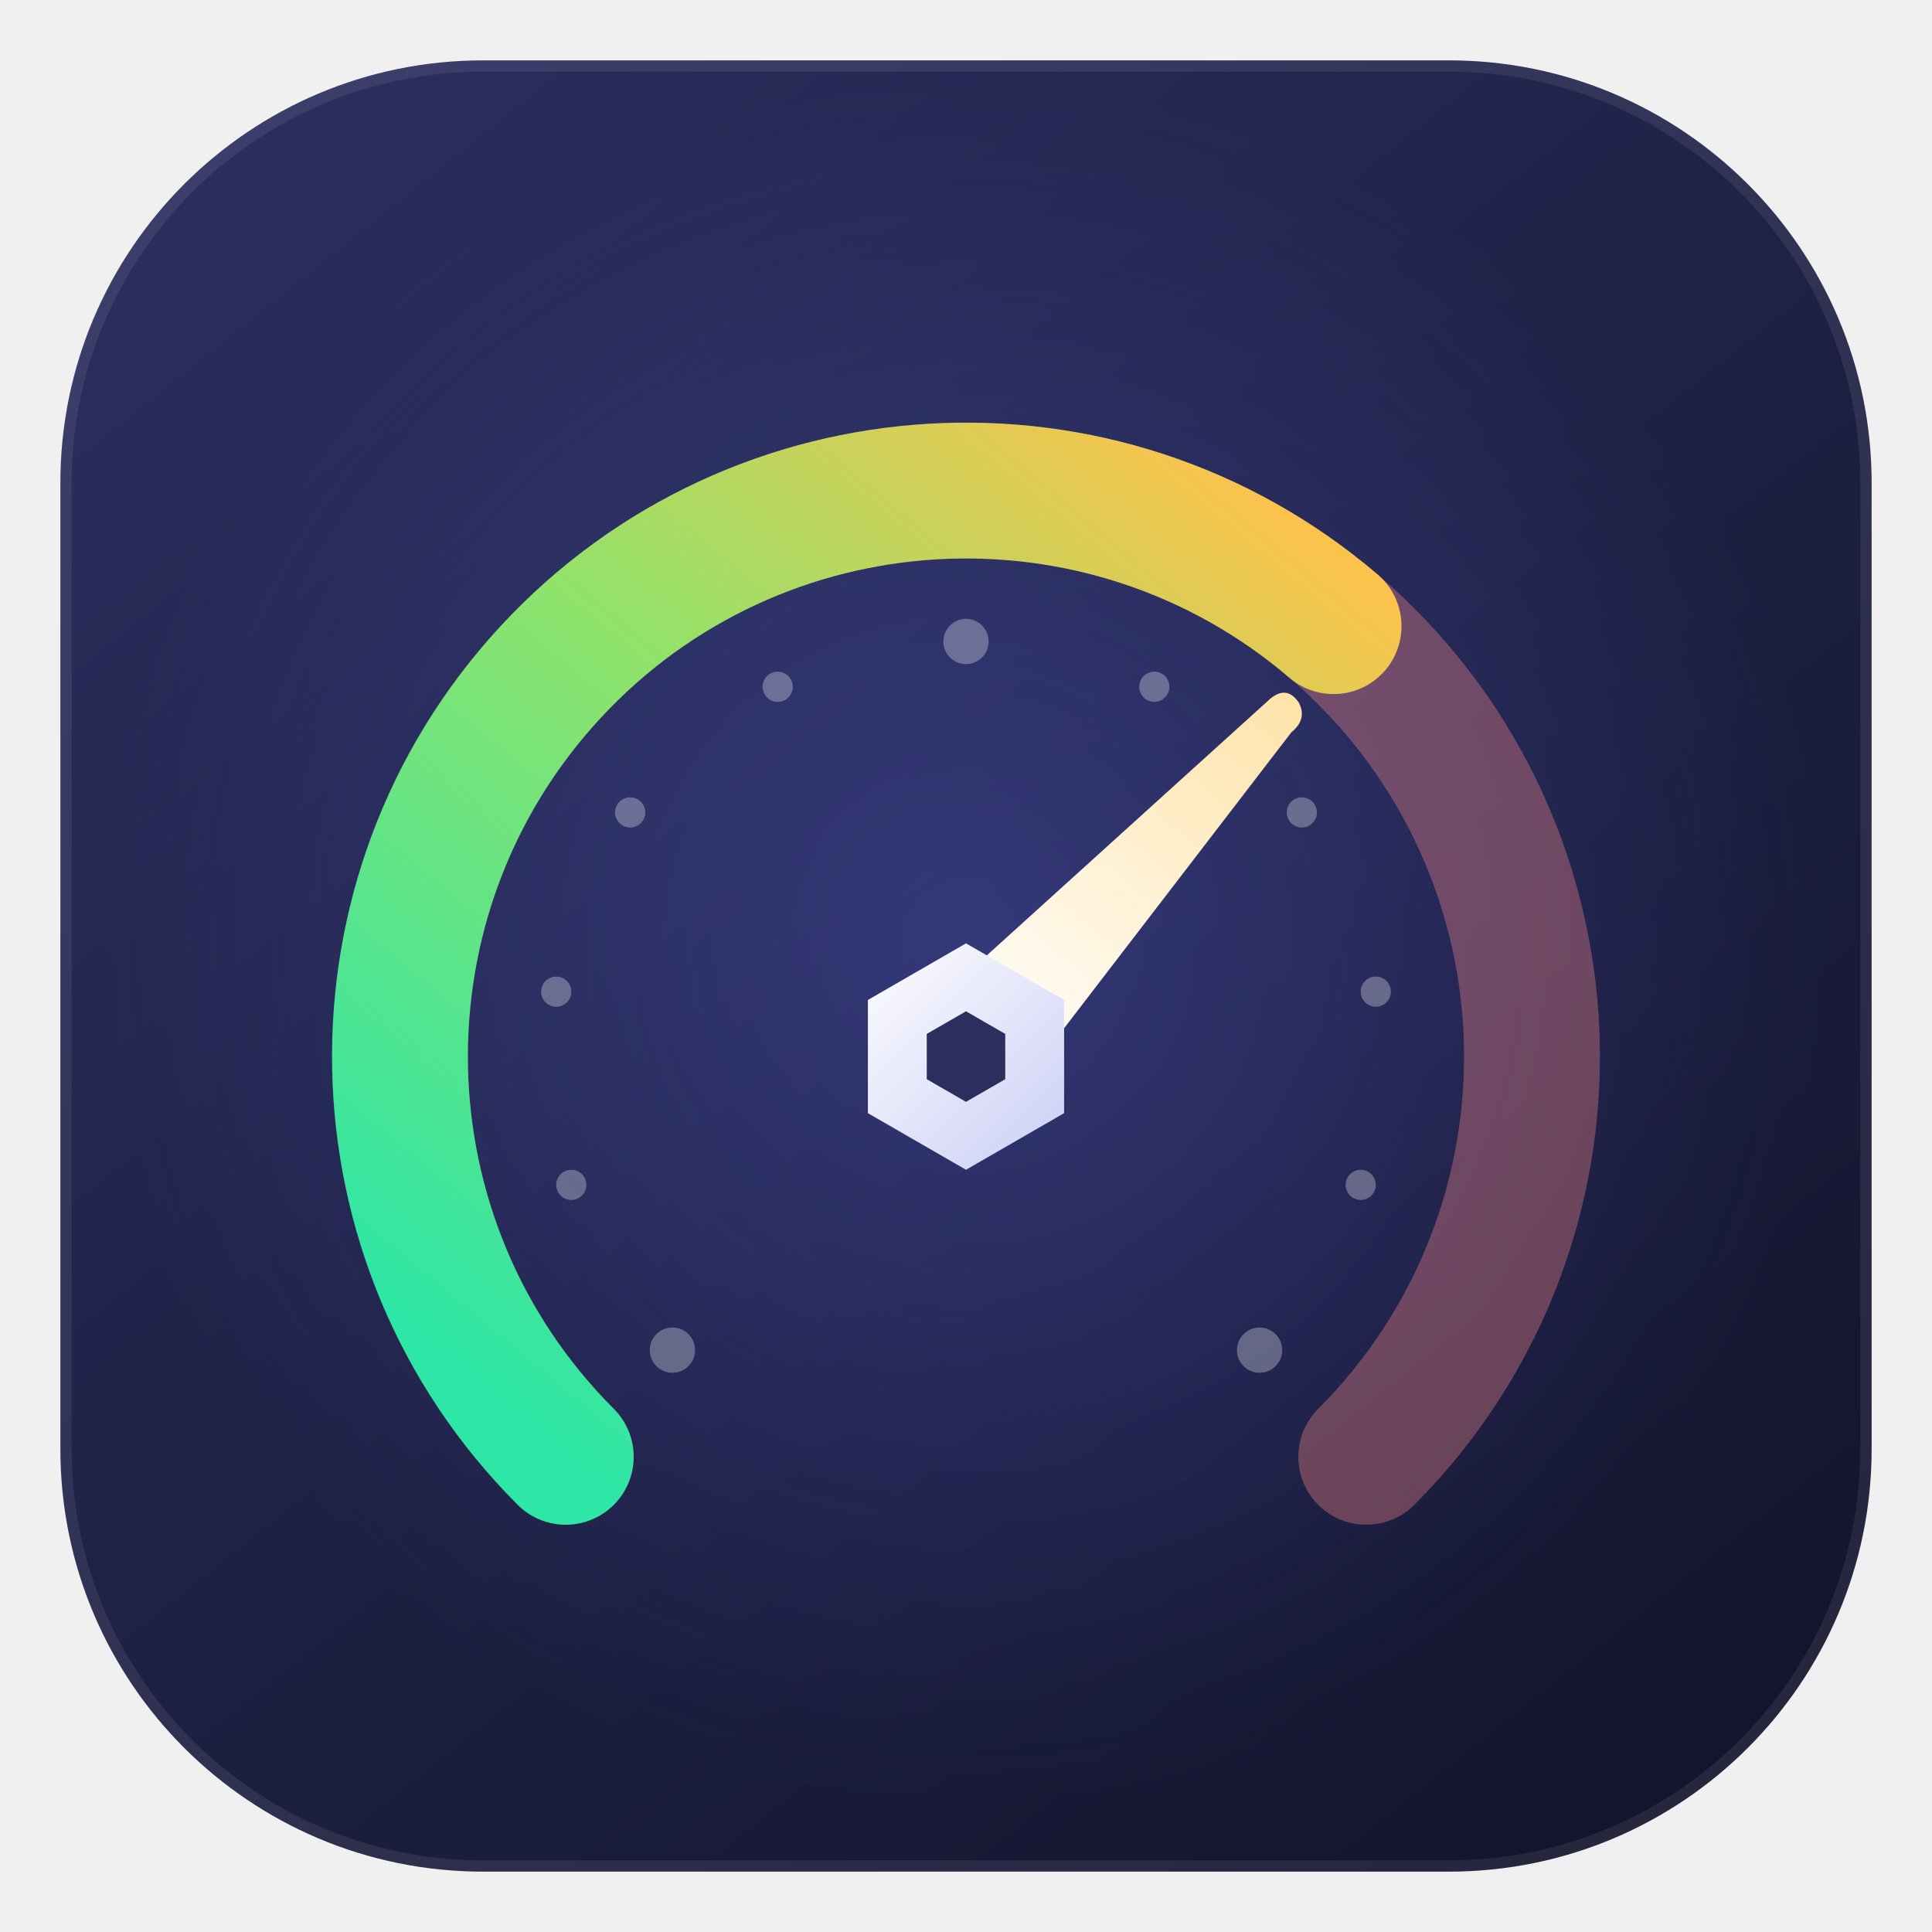
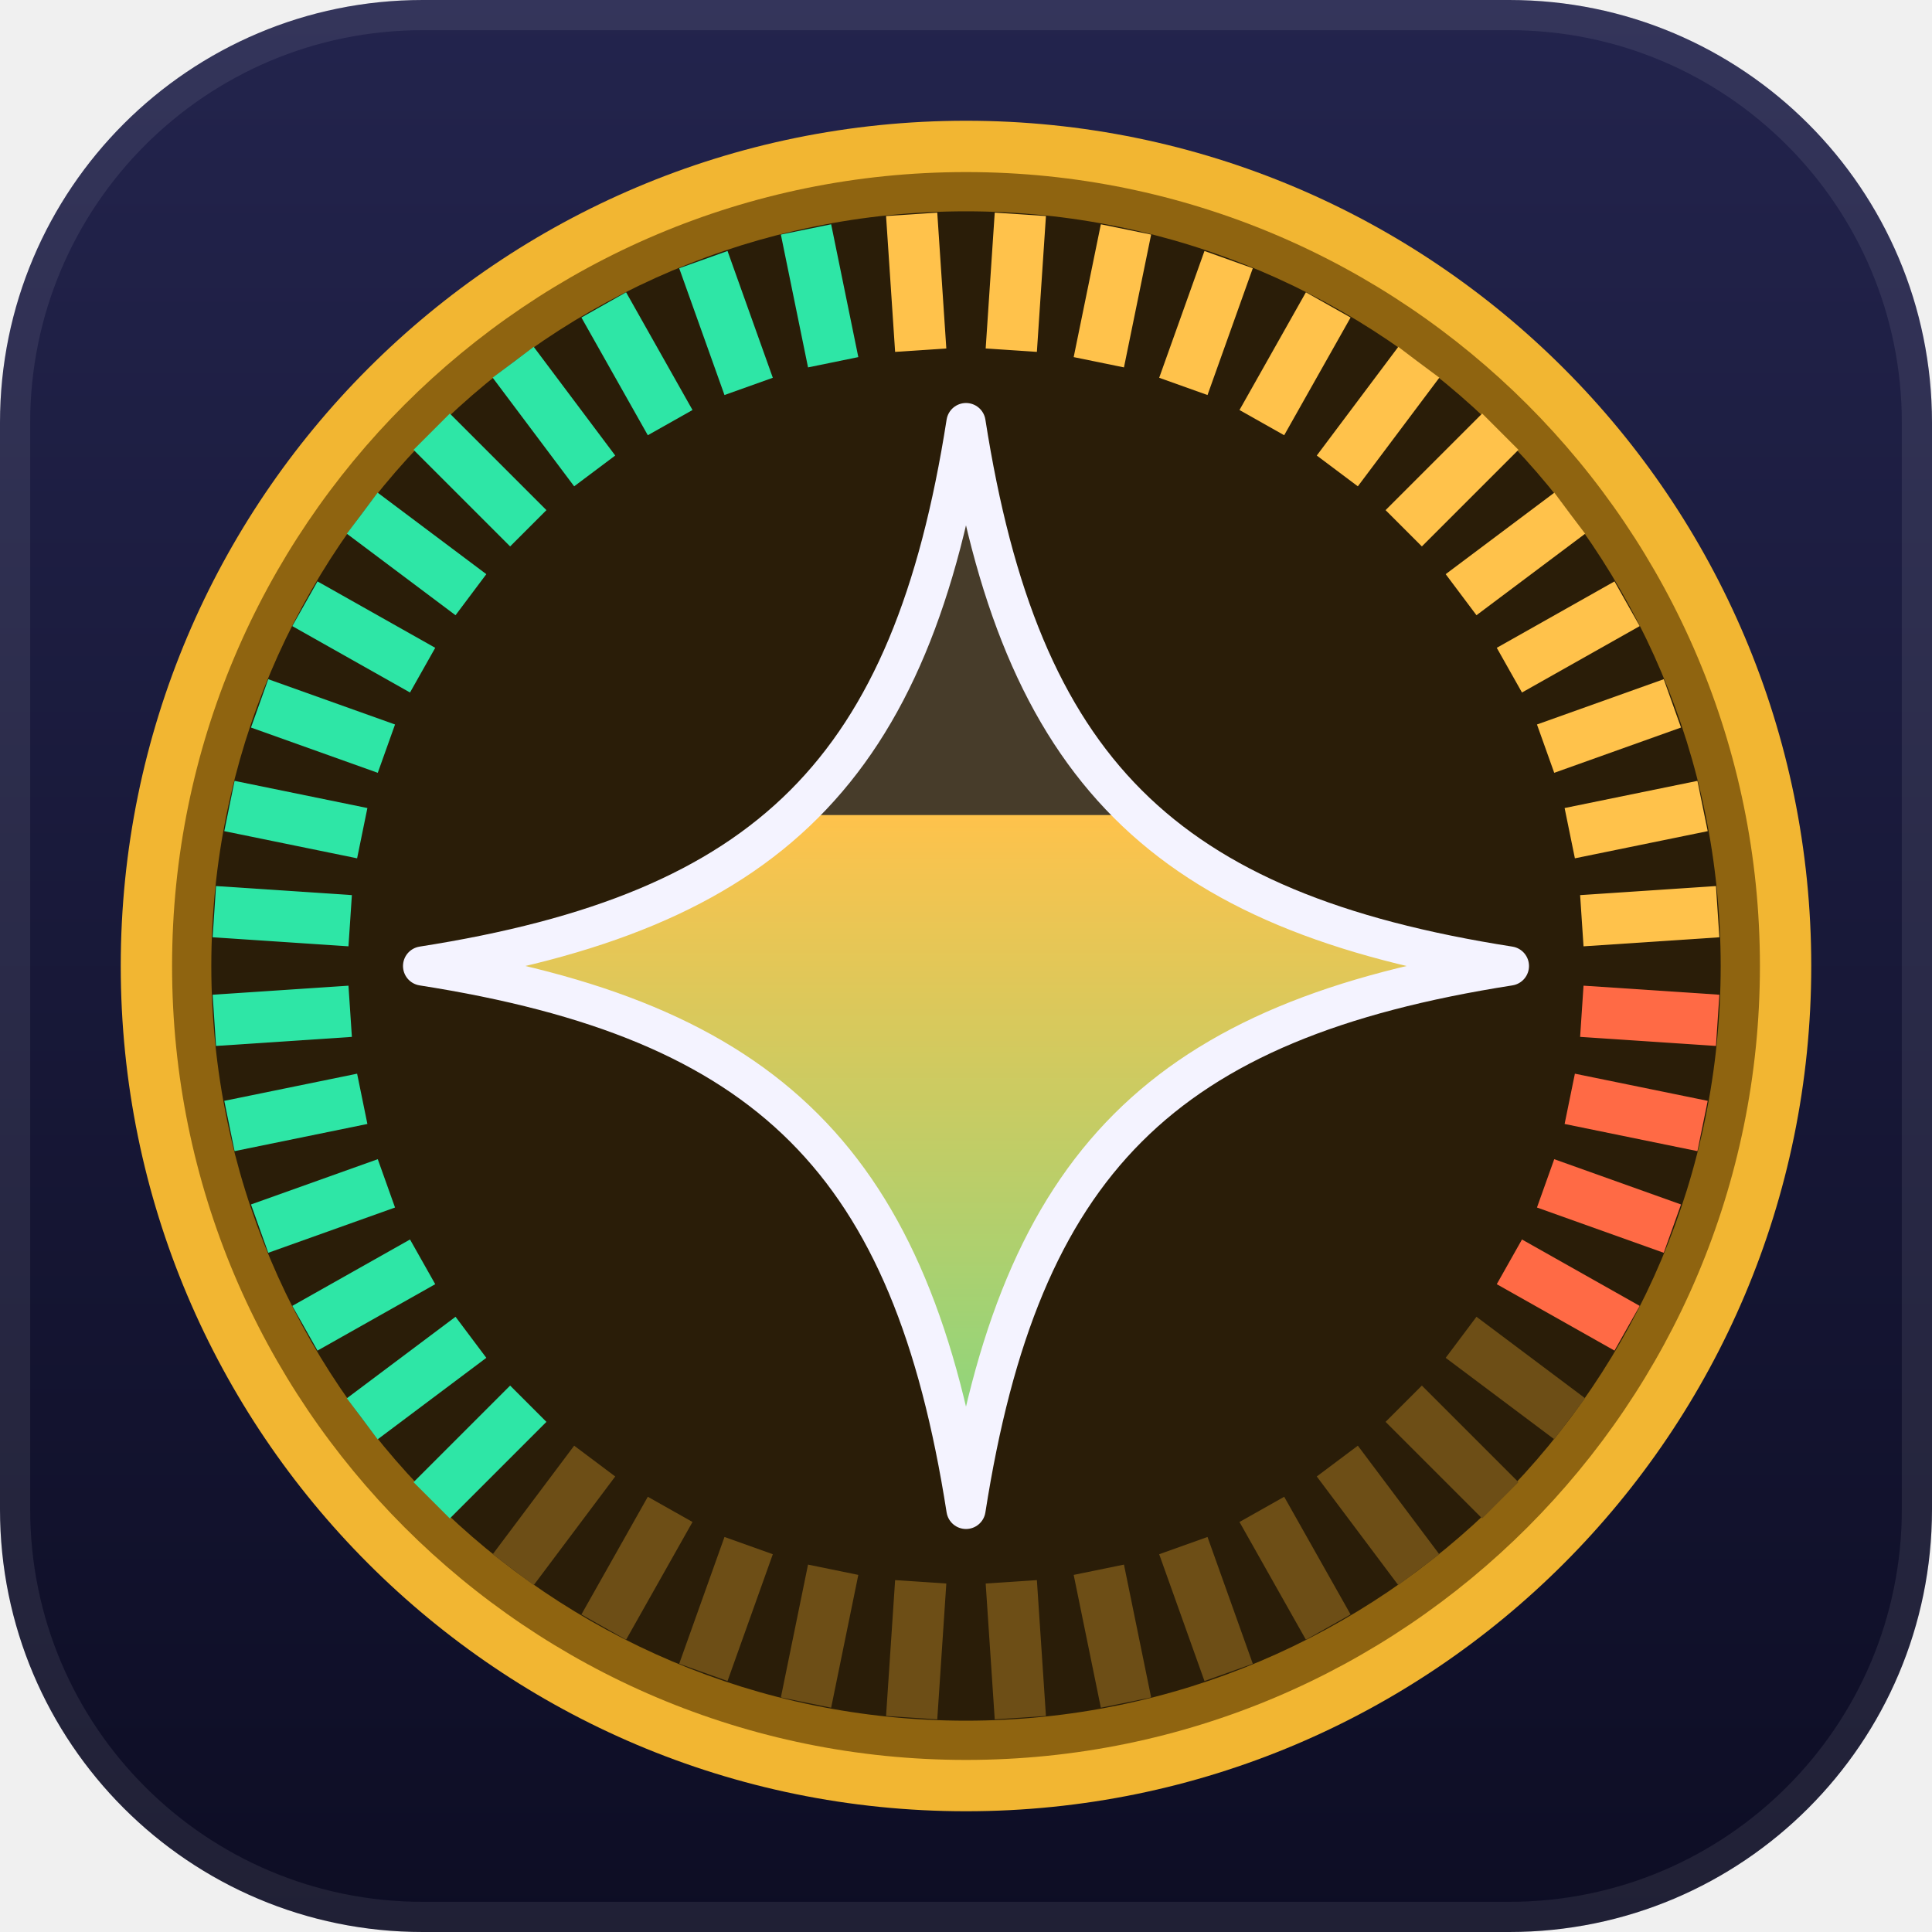
- <svg xmlns="http://www.w3.org/2000/svg" width="512" height="512" viewBox="0 0 512 512" fill="none">
+ <svg xmlns="http://www.w3.org/2000/svg" viewBox="0 0 64 64" role="img" aria-label="TokenGauge">
  <defs>
-     <linearGradient id="bg" x1="64" y1="16" x2="448" y2="496" gradientUnits="userSpaceOnUse">
-       <stop offset="0" stop-color="#2B2F5E" />
-       <stop offset="1" stop-color="#12132B" />
+     <linearGradient id="tile" x1="0" y1="0" x2="0" y2="1">
+       <stop offset="0" stop-color="#23244d" />
+       <stop offset="1" stop-color="#0d0d24" />
    </linearGradient>
-     <radialGradient id="glow" cx="256" cy="250" r="230" gradientUnits="userSpaceOnUse">
-       <stop offset="0" stop-color="#5B63D6" stop-opacity="0.35" />
-       <stop offset="1" stop-color="#5B63D6" stop-opacity="0" />
-     </radialGradient>
-     <linearGradient id="fill" x1="150" y1="386" x2="354" y2="140" gradientUnits="userSpaceOnUse">
-       <stop offset="0" stop-color="#2EE6A6" />
-       <stop offset="0.55" stop-color="#8FE36B" />
-       <stop offset="1" stop-color="#FFC24B" />
-     </linearGradient>
-     <linearGradient id="needle" x1="256" y1="280" x2="340" y2="180" gradientUnits="userSpaceOnUse">
-       <stop offset="0" stop-color="#FFFFFF" />
-       <stop offset="1" stop-color="#FFE3A8" />
-     </linearGradient>
-     <linearGradient id="hub" x1="226" y1="250" x2="286" y2="310" gradientUnits="userSpaceOnUse">
-       <stop offset="0" stop-color="#FFFFFF" />
-       <stop offset="1" stop-color="#C9CCF5" />
+     <clipPath id="st">
+       <path d="M32 14C33.8 25.5 38.5 30.2 50 32 38.5 33.8 33.8 38.5 32 50 30.2 38.5 25.5 33.8 14 32 25.5 30.2 30.2 25.5 32 14Z" />
+     </clipPath>
+     <linearGradient id="l" x1="0" y1="0" x2="0" y2="1">
+       <stop offset="0" stop-color="#ffc24b" />
+       <stop offset="1" stop-color="#2ee6a6" />
    </linearGradient>
  </defs>
-   <rect x="16" y="16" width="480" height="480" rx="112" fill="url(#bg)" />
-   <rect x="16" y="16" width="480" height="480" rx="112" fill="url(#glow)" />
-   <rect x="17.5" y="17.5" width="477" height="477" rx="110.5" stroke="#FFFFFF" stroke-opacity="0.08" stroke-width="3" />
-   <path d="M149.93 386.07A150 150 0 1 1 362.07 386.07" stroke="#FFFFFF" stroke-opacity="0.1" stroke-width="36" stroke-linecap="round" />
-   <path d="M353.41 165.94A150 150 0 0 1 362.07 386.07" stroke="#FF6B6B" stroke-opacity="0.28" stroke-width="36" stroke-linecap="round" />
-   <path d="M149.93 386.07A150 150 0 0 1 353.41 165.94" stroke="url(#fill)" stroke-width="36" stroke-linecap="round" />
-   <g fill="#FFFFFF" fill-opacity="0.3">
-     <circle cx="178.2" cy="357.8" r="6" />
-     <circle cx="151.4" cy="314.0" r="4" />
-     <circle cx="147.4" cy="262.8" r="4" />
-     <circle cx="167.0" cy="215.3" r="4" />
-     <circle cx="206.1" cy="182.0" r="4" />
-     <circle cx="256" cy="170" r="6" />
-     <circle cx="305.9" cy="182.0" r="4" />
-     <circle cx="345.0" cy="215.3" r="4" />
-     <circle cx="364.6" cy="262.8" r="4" />
-     <circle cx="360.6" cy="314.0" r="4" />
-     <circle cx="333.8" cy="357.8" r="6" />
+   <rect width="64" height="64" rx="14" fill="url(#tile)" />
+   <rect x=".5" y=".5" width="63" height="63" rx="13.500" fill="none" stroke="#fff" stroke-opacity=".08" />
+   <circle cx="32" cy="32" r="28" fill="#f2b632" />
+   <circle cx="32" cy="32" r="26.300" fill="#8f6410" />
+   <circle cx="32" cy="32" r="25" fill="#2a1d08" />
+   <path d="M17.5 46.5L14.3 49.7" stroke="#2ee6a6" stroke-width="1.700" />
+   <path d="M15.6 44.3L12 47" stroke="#2ee6a6" stroke-width="1.700" />
+   <path d="M14 41.8L10.1 44" stroke="#2ee6a6" stroke-width="1.700" />
+   <path d="M12.8 39.2L8.6 40.7" stroke="#2ee6a6" stroke-width="1.700" />
+   <path d="M12 36.4L7.6 37.3" stroke="#2ee6a6" stroke-width="1.700" />
+   <path d="M11.6 33.5L7.1 33.8" stroke="#2ee6a6" stroke-width="1.700" />
+   <path d="M11.6 30.5L7.1 30.2" stroke="#2ee6a6" stroke-width="1.700" />
+   <path d="M12 27.6L7.6 26.7" stroke="#2ee6a6" stroke-width="1.700" />
+   <path d="M12.8 24.8L8.6 23.3" stroke="#2ee6a6" stroke-width="1.700" />
+   <path d="M14 22.2L10.1 20" stroke="#2ee6a6" stroke-width="1.700" />
+   <path d="M15.6 19.7L12 17" stroke="#2ee6a6" stroke-width="1.700" />
+   <path d="M17.5 17.5L14.3 14.3" stroke="#2ee6a6" stroke-width="1.700" />
+   <path d="M19.7 15.6L17 12" stroke="#2ee6a6" stroke-width="1.700" />
+   <path d="M22.2 14L20 10.1" stroke="#2ee6a6" stroke-width="1.700" />
+   <path d="M24.8 12.8L23.3 8.6" stroke="#2ee6a6" stroke-width="1.700" />
+   <path d="M27.6 12L26.7 7.6" stroke="#2ee6a6" stroke-width="1.700" />
+   <path d="M30.5 11.6L30.2 7.1" stroke="#ffc24b" stroke-width="1.700" />
+   <path d="M33.5 11.6L33.8 7.1" stroke="#ffc24b" stroke-width="1.700" />
+   <path d="M36.4 12L37.3 7.6" stroke="#ffc24b" stroke-width="1.700" />
+   <path d="M39.2 12.8L40.7 8.6" stroke="#ffc24b" stroke-width="1.700" />
+   <path d="M41.8 14L44 10.1" stroke="#ffc24b" stroke-width="1.700" />
+   <path d="M44.3 15.6L47 12" stroke="#ffc24b" stroke-width="1.700" />
+   <path d="M46.5 17.5L49.7 14.3" stroke="#ffc24b" stroke-width="1.700" />
+   <path d="M48.4 19.7L52 17" stroke="#ffc24b" stroke-width="1.700" />
+   <path d="M50 22.2L53.9 20" stroke="#ffc24b" stroke-width="1.700" />
+   <path d="M51.2 24.8L55.4 23.3" stroke="#ffc24b" stroke-width="1.700" />
+   <path d="M52 27.6L56.4 26.7" stroke="#ffc24b" stroke-width="1.700" />
+   <path d="M52.4 30.5L56.9 30.2" stroke="#ffc24b" stroke-width="1.700" />
+   <path d="M52.4 33.5L56.9 33.8" stroke="#ff6a45" stroke-width="1.700" />
+   <path d="M52 36.4L56.4 37.3" stroke="#ff6a45" stroke-width="1.700" />
+   <path d="M51.2 39.2L55.4 40.7" stroke="#ff6a45" stroke-width="1.700" />
+   <path d="M50 41.8L53.9 44" stroke="#ff6a45" stroke-width="1.700" />
+   <path d="M48.4 44.3L52 47" stroke="#6d4e16" stroke-width="1.700" />
+   <path d="M46.5 46.5L49.7 49.7" stroke="#6d4e16" stroke-width="1.700" />
+   <path d="M44.3 48.4L47 52" stroke="#6d4e16" stroke-width="1.700" />
+   <path d="M41.8 50L44 53.9" stroke="#6d4e16" stroke-width="1.700" />
+   <path d="M39.2 51.2L40.7 55.4" stroke="#6d4e16" stroke-width="1.700" />
+   <path d="M36.4 52L37.3 56.4" stroke="#6d4e16" stroke-width="1.700" />
+   <path d="M33.5 52.4L33.8 56.9" stroke="#6d4e16" stroke-width="1.700" />
+   <path d="M30.5 52.4L30.2 56.9" stroke="#6d4e16" stroke-width="1.700" />
+   <path d="M27.6 52L26.7 56.4" stroke="#6d4e16" stroke-width="1.700" />
+   <path d="M24.8 51.2L23.3 55.4" stroke="#6d4e16" stroke-width="1.700" />
+   <path d="M22.2 50L20 53.9" stroke="#6d4e16" stroke-width="1.700" />
+   <path d="M19.7 48.4L17 52" stroke="#6d4e16" stroke-width="1.700" />
+   <path d="M32 14C33.8 25.5 38.5 30.2 50 32 38.5 33.8 33.8 38.5 32 50 30.2 38.5 25.5 33.8 14 32 25.5 30.2 30.2 25.5 32 14Z" fill="#fff" fill-opacity=".14" />
+   <g clip-path="url(#st)">
+     <rect x="0" y="27" width="64" height="37" fill="url(#l)" />
  </g>
-   <path d="M244.6 268.5L336.6 185.2Q341 181.5 344.2 186.2Q346.5 190.6 342.2 194.1L267.4 291.5Z" fill="url(#needle)" />
-   <path d="M256 250L282 265V295L256 310L230 295V265Z" fill="url(#hub)" />
-   <path d="M256 268L266.4 274V286L256 292L245.6 286V274Z" fill="#2B2F5E" />
+   <path d="M32 14C33.8 25.5 38.5 30.2 50 32 38.5 33.8 33.8 38.5 32 50 30.2 38.5 25.5 33.8 14 32 25.5 30.2 30.2 25.5 32 14Z" fill="none" stroke="#f4f3ff" stroke-width="1.3" stroke-linejoin="round" />
</svg>
